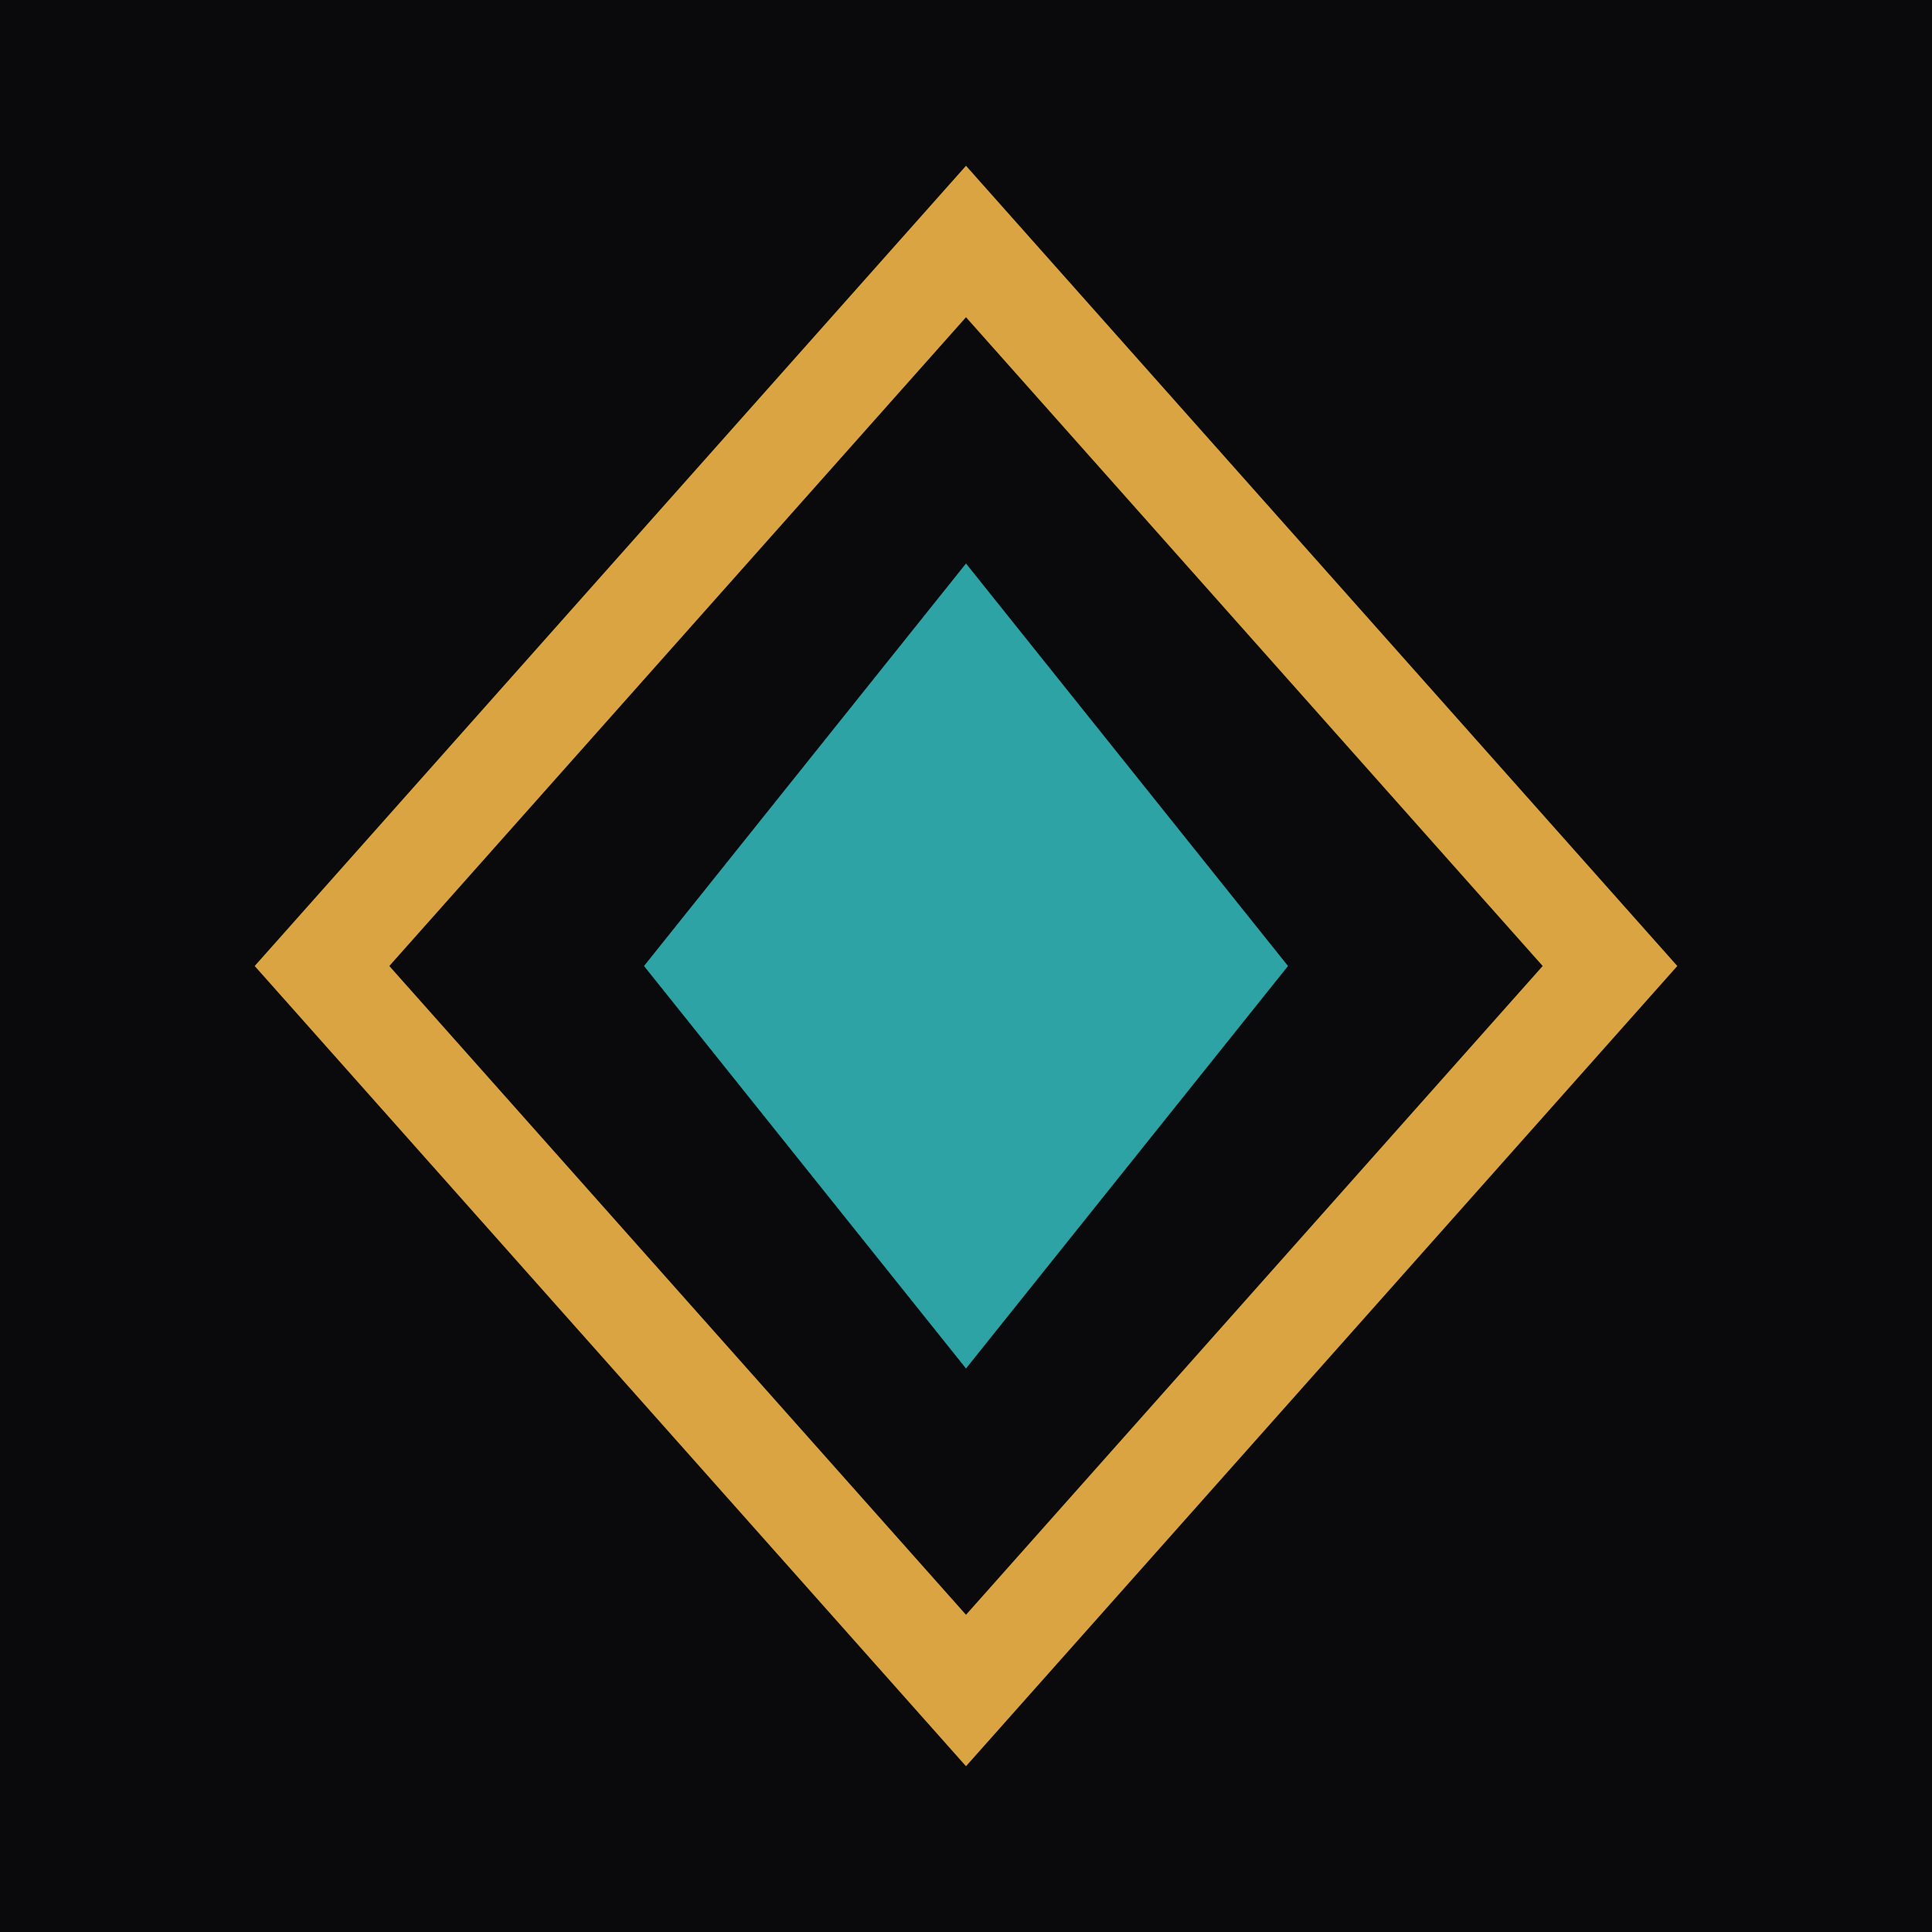
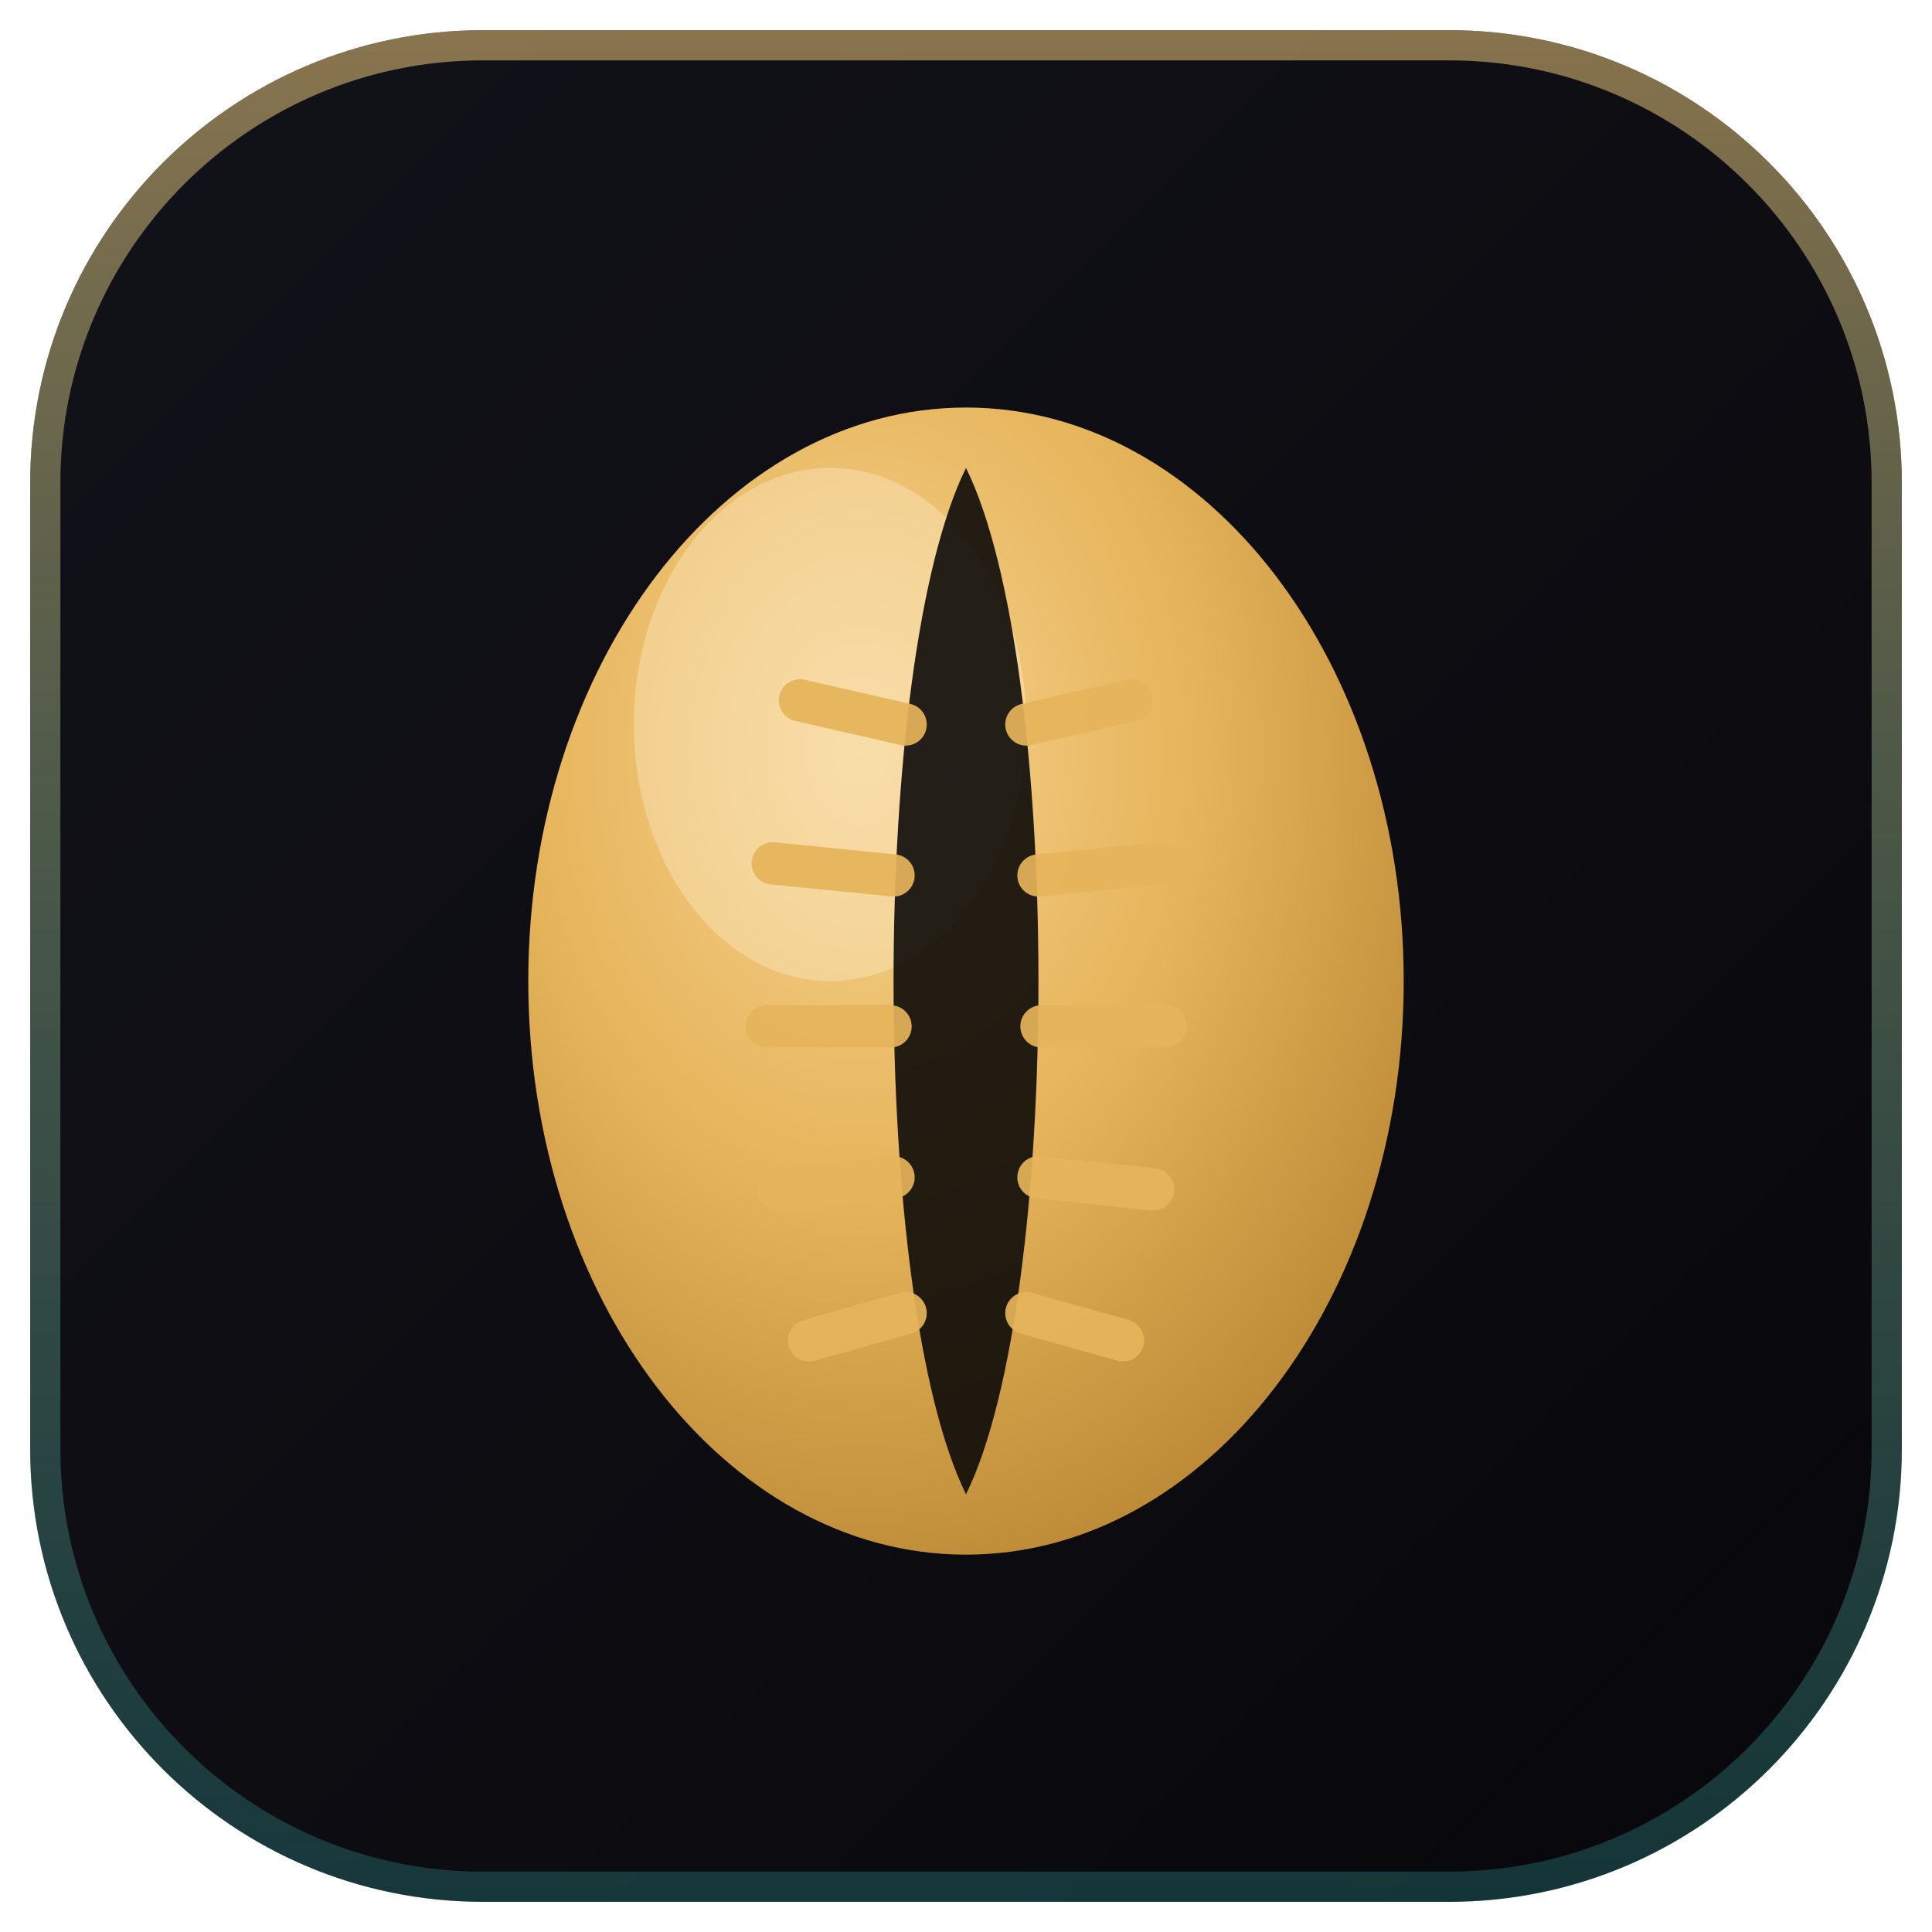
- <svg xmlns="http://www.w3.org/2000/svg" viewBox="0 0 48 48">
-   <rect width="48" height="48" fill="#0a0a0c" />
-   <path d="M24 6 L40 24 L24 42 L8 24 Z" fill="none" stroke="#d9a441" stroke-width="2.5" />
-   <path d="M24 14 L32 24 L24 34 L16 24 Z" fill="#2ea3a6" />
+ <svg xmlns="http://www.w3.org/2000/svg" width="64" height="64" viewBox="0 0 64 64" fill="none" role="img" aria-label="MKOBA">
+   <defs>
+     <linearGradient id="tile" x1="0" y1="0" x2="64" y2="64" gradientUnits="userSpaceOnUse">
+       <stop stop-color="#12121a" />
+       <stop offset="1" stop-color="#08080b" />
+     </linearGradient>
+     <radialGradient id="shell" cx="0.38" cy="0.30" r="0.85">
+       <stop stop-color="#f6d492" />
+       <stop offset="0.45" stop-color="#e6b45a" />
+       <stop offset="1" stop-color="#b07d2c" />
+     </radialGradient>
+     <linearGradient id="rim" x1="0" y1="0" x2="0" y2="64" gradientUnits="userSpaceOnUse">
+       <stop stop-color="#f0c87a" stop-opacity="0.55" />
+       <stop offset="1" stop-color="#2ea3a6" stop-opacity="0.28" />
+     </linearGradient>
+   </defs>
+   <rect x="1" y="1" width="62" height="62" rx="15" fill="url(#tile)" />
+   <rect x="1.5" y="1.5" width="61" height="61" rx="14.5" fill="none" stroke="url(#rim)" stroke-width="1" />
+   <ellipse cx="32" cy="32.5" rx="14.5" ry="19" fill="url(#shell)" />
+   <ellipse cx="27.5" cy="24" rx="6.5" ry="8.5" fill="#fff2d4" opacity="0.35" />
+   <path d="M32 15.5 C35.2 22 35.2 43 32 49.5 C28.8 43 28.8 22 32 15.5 Z" fill="#0c0a08" opacity="0.9" />
+   <g stroke="#e6b45a" stroke-width="1.4" stroke-linecap="round" opacity="0.92">
+     <line x1="30" y1="24" x2="26.5" y2="23.2" />
+     <line x1="29.6" y1="29" x2="25.6" y2="28.6" />
+     <line x1="29.5" y1="34" x2="25.4" y2="34" />
+     <line x1="29.6" y1="39" x2="25.8" y2="39.4" />
+     <line x1="30" y1="43.5" x2="26.8" y2="44.4" />
+     <line x1="34" y1="24" x2="37.5" y2="23.2" />
+     <line x1="34.4" y1="29" x2="38.4" y2="28.6" />
+     <line x1="34.5" y1="34" x2="38.6" y2="34" />
+     <line x1="34.4" y1="39" x2="38.2" y2="39.4" />
+     <line x1="34" y1="43.5" x2="37.2" y2="44.4" />
+   </g>
</svg>
